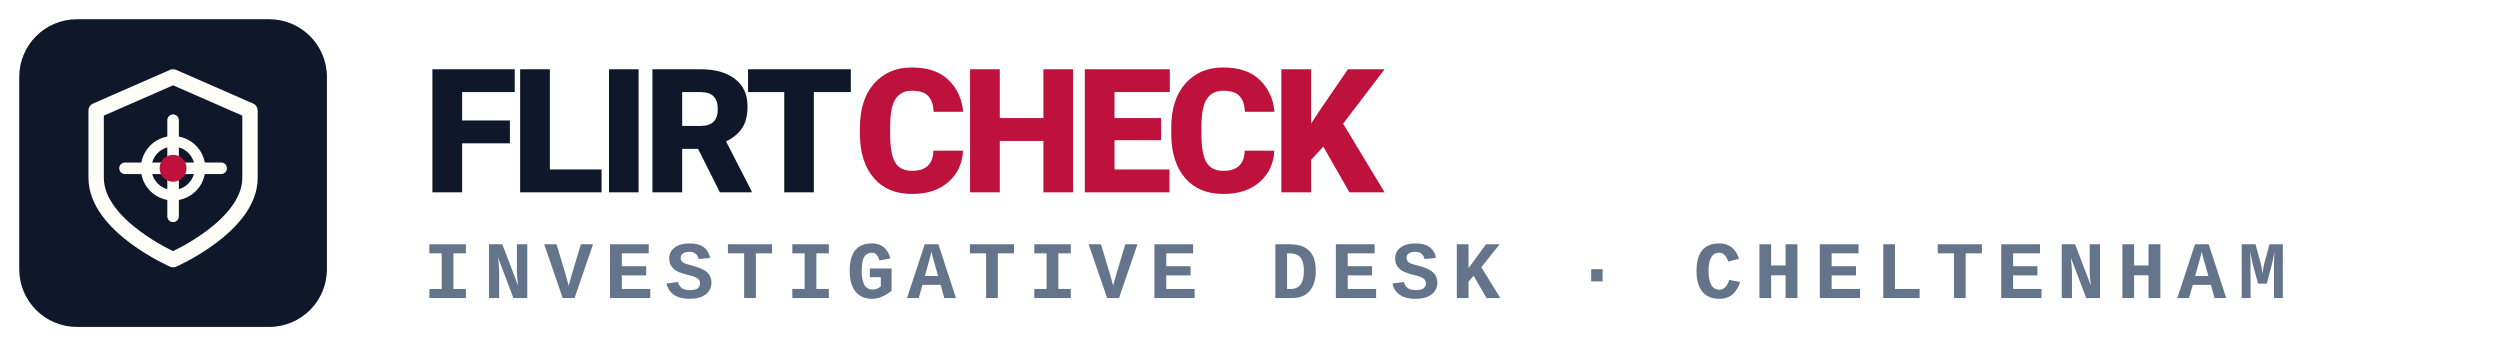
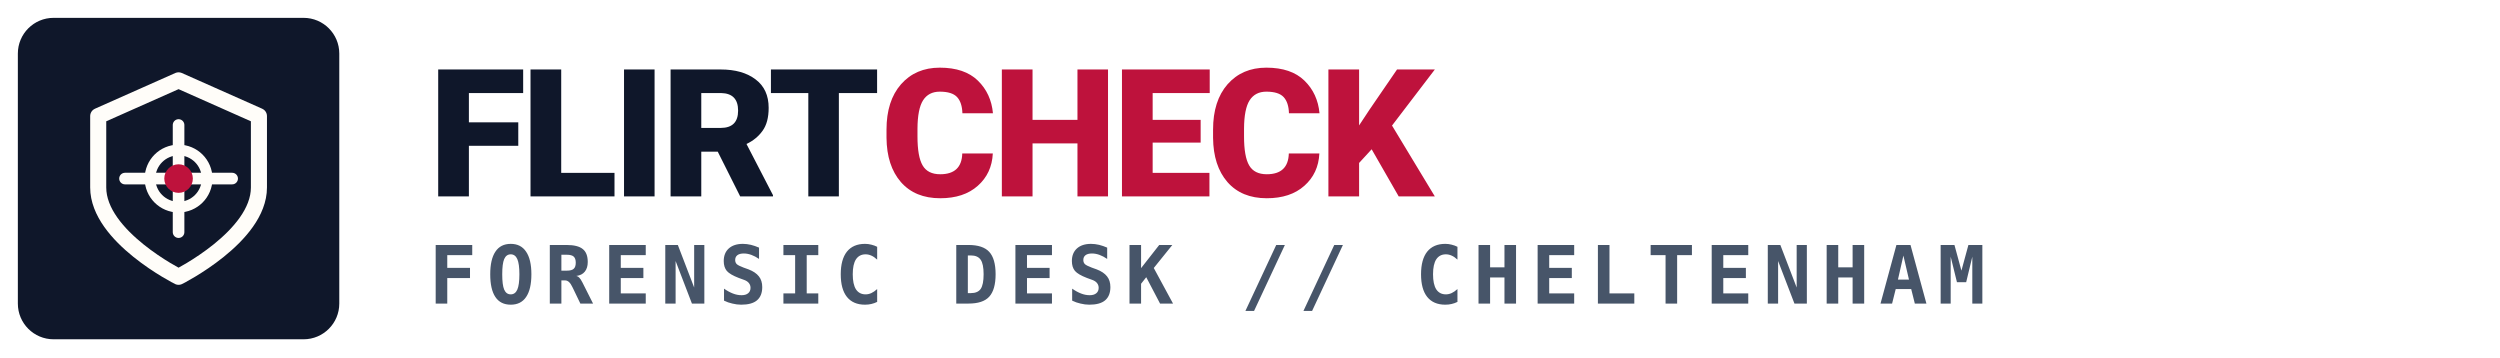
- <svg xmlns="http://www.w3.org/2000/svg" viewBox="0 0 260 36" width="260" height="36" fill="none">
+ <svg xmlns="http://www.w3.org/2000/svg" viewBox="0 0 280 40" width="280" height="40" fill="none">
  <g transform="translate(2, 2)">
-     <rect width="32" height="32" rx="6" fill="#0F172A" />
-     <path d="M16 6 L24 9.5 V16.5 C24 21.5 16 25 16 25 C16 25 8 21.5 8 16.5 V9.5 Z" stroke="#FFFDF7" stroke-width="1.6" stroke-linejoin="round" stroke-linecap="round" />
-     <line x1="11" y1="15.5" x2="21" y2="15.5" stroke="#FFFDF7" stroke-width="1.2" stroke-linecap="round" />
-     <line x1="16" y1="10.5" x2="16" y2="20.5" stroke="#FFFDF7" stroke-width="1.2" stroke-linecap="round" />
-     <circle cx="16" cy="15.5" r="2.8" stroke="#FFFDF7" stroke-width="1.1" fill="none" />
-     <circle cx="16" cy="15.5" r="1.4" fill="#BE123C" />
+     <rect width="36" height="36" rx="4" fill="#0F172A" />
+     <path d="M18 7 L27 11 V19 C27 24.5 18 29 18 29 C18 29 9 24.5 9 19 V11 Z" stroke="#FFFDF9" stroke-width="1.8" stroke-linejoin="round" stroke-linecap="round" />
+     <line x1="12" y1="18" x2="24" y2="18" stroke="#FFFDF9" stroke-width="1.3" stroke-linecap="round" />
+     <line x1="18" y1="12" x2="18" y2="24" stroke="#FFFDF9" stroke-width="1.3" stroke-linecap="round" />
+     <circle cx="18" cy="18" r="3.2" stroke="#FFFDF9" stroke-width="1.2" fill="none" />
+     <circle cx="18" cy="18" r="1.6" fill="#BE123C" />
  </g>
-   <text x="44" y="20" font-family="system-ui, -apple-system, BlinkMacSystemFont, 'Segoe UI', Roboto, sans-serif" font-size="18" font-weight="900" letter-spacing="-0.04em" fill="#0F172A">
+   <text x="48" y="22" font-family="-apple-system, BlinkMacSystemFont, 'Segoe UI', Roboto, Helvetica, Arial, sans-serif" font-size="20" font-weight="900" letter-spacing="-0.03em" fill="#0F172A">
    FLIRT<tspan fill="#BE123C">CHECK</tspan>
  </text>
-   <text x="44" y="31" font-family="'Courier New', Courier, monospace" font-size="8.5" font-weight="700" letter-spacing="0.14em" fill="#64748B">
-     INVESTIGATIVE DESK · CHELTENHAM
+   <text x="48" y="34" font-family="'JetBrains Mono', ui-monospace, Menlo, Monaco, Consolas, monospace" font-size="9" font-weight="700" letter-spacing="0.12em" fill="#475569">
+     FORENSIC DESK // CHELTENHAM
  </text>
</svg>
